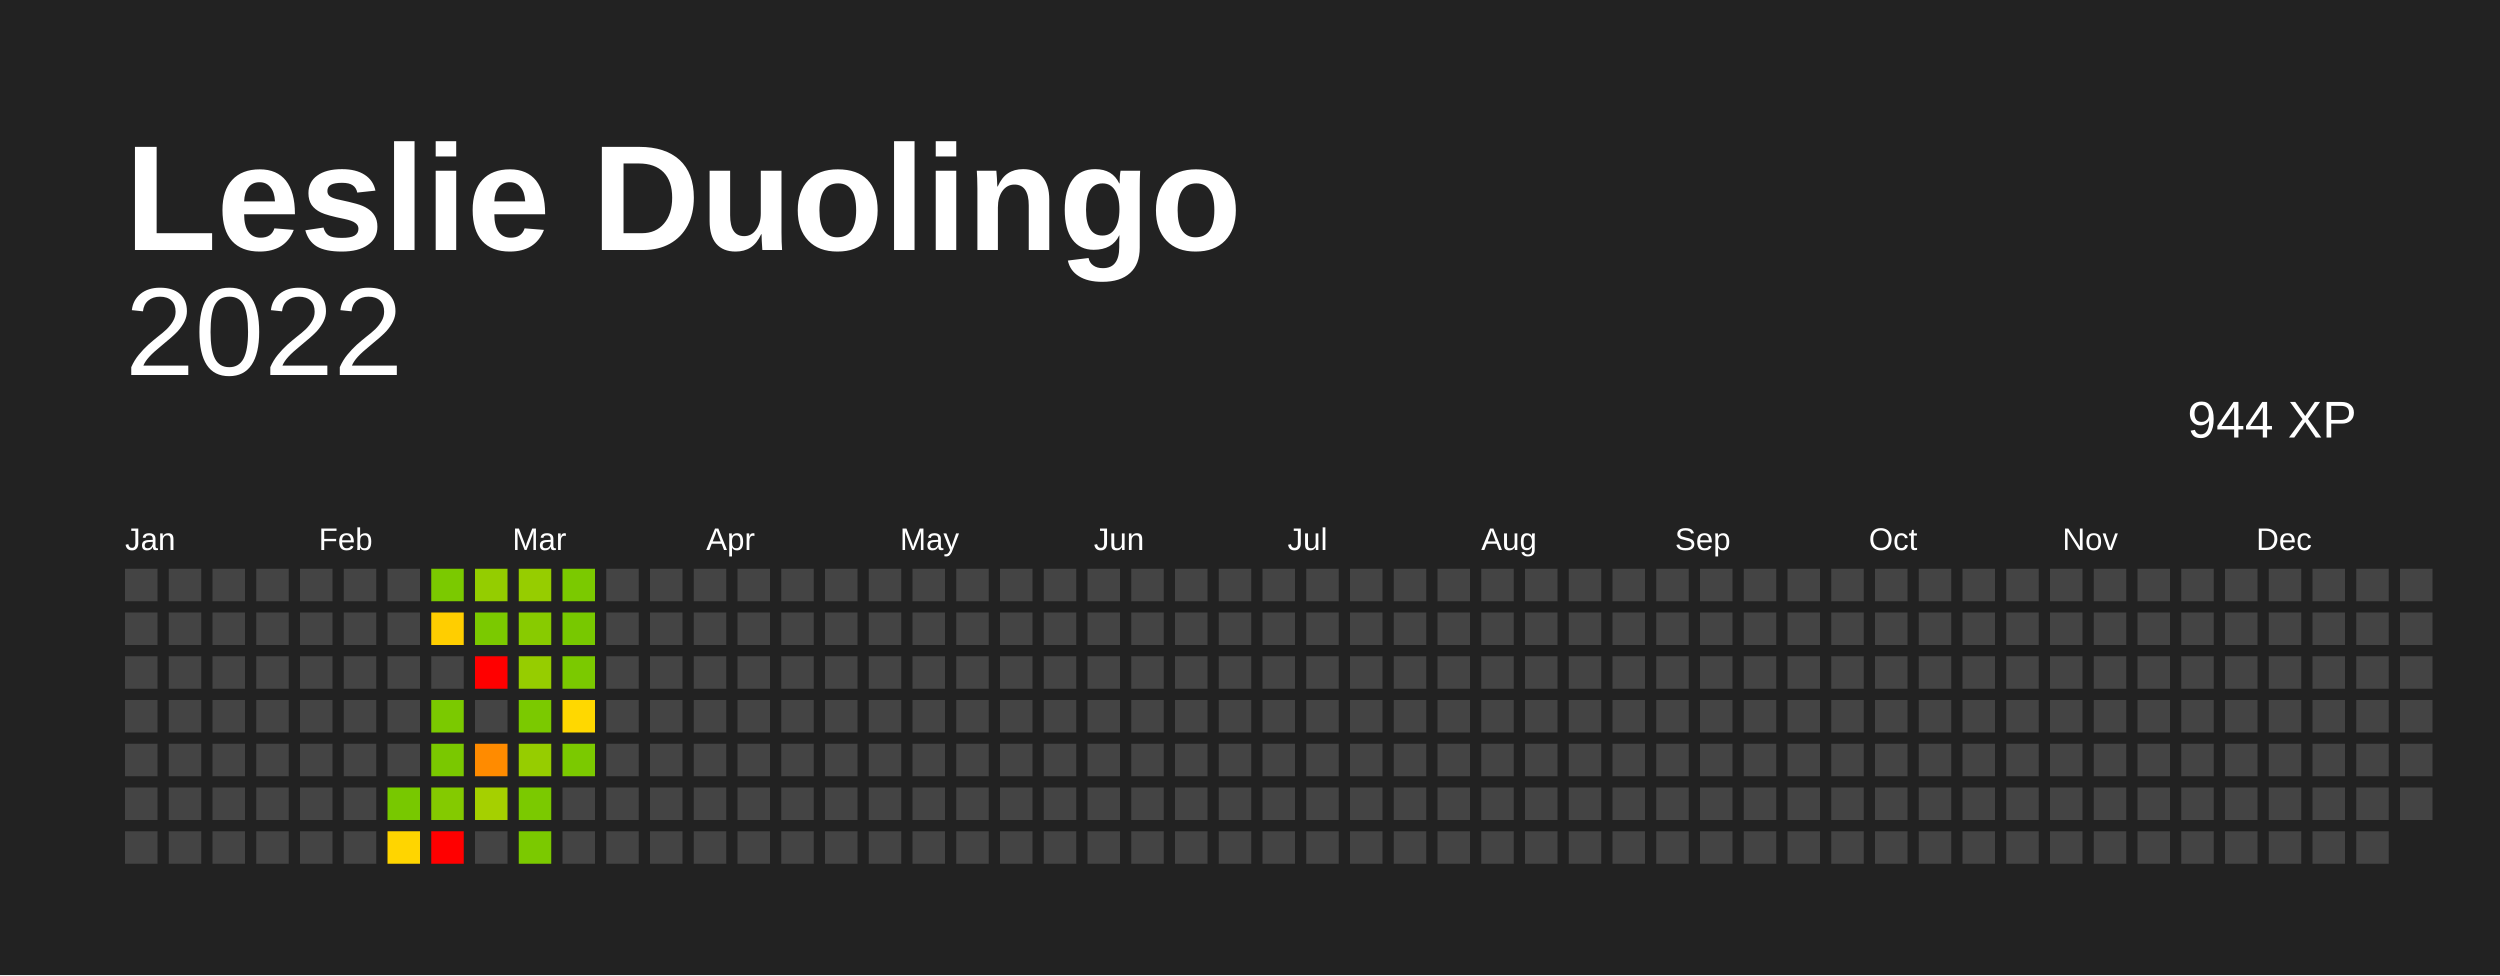
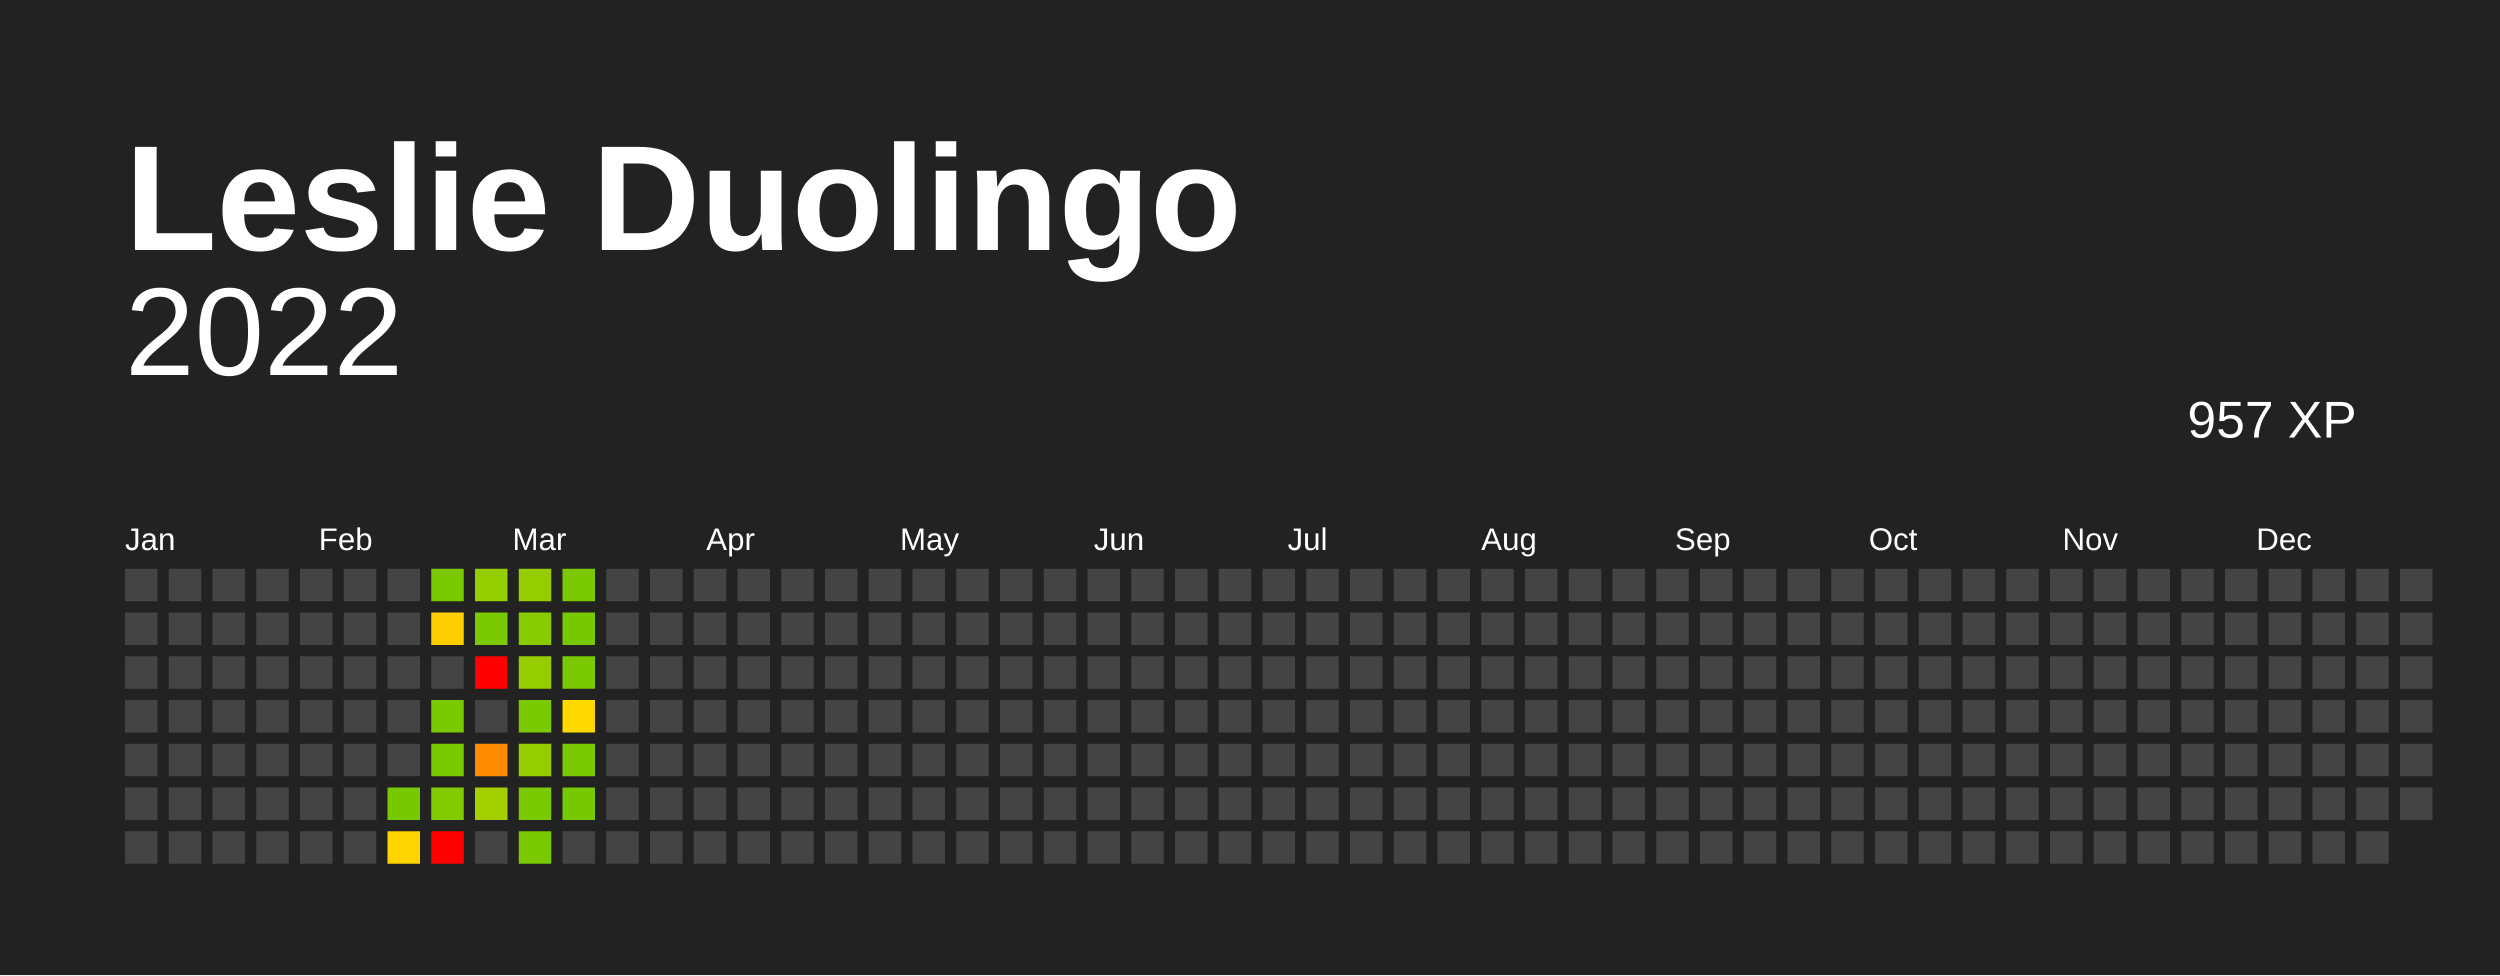
<svg xmlns="http://www.w3.org/2000/svg" baseProfile="full" height="78mm" version="1.1" viewBox="0,0,200,78" width="200mm">
  <defs />
  <rect fill="#222222" height="78" width="200" x="0" y="0" />
  <text fill="#FFFFFF" style="font-size:12px; font-family:Arial; font-weight:bold;" x="10" y="20">Leslie Duolingo</text>
  <text alignment-baseline="hanging" fill="#FFFFFF" style="font-size:10.0px; font-family:Arial;" x="10" y="30">2022</text>
-   <text alignment-baseline="hanging" fill="#FFFFFF" style="font-size:4.125px; font-family:Arial;" x="175" y="35">944 XP</text>
+   <text alignment-baseline="hanging" fill="#FFFFFF" style="font-size:4.125px; font-family:Arial;" x="175" y="35">957 XP</text>
  <text fill="#FFFFFF" style="font-size:2.5px; font-family:Arial" x="10.0" y="44">Jan</text>
  <text fill="#FFFFFF" style="font-size:2.5px; font-family:Arial" x="25.5" y="44">Feb</text>
  <text fill="#FFFFFF" style="font-size:2.5px; font-family:Arial" x="41.0" y="44">Mar</text>
  <text fill="#FFFFFF" style="font-size:2.5px; font-family:Arial" x="56.5" y="44">Apr</text>
  <text fill="#FFFFFF" style="font-size:2.5px; font-family:Arial" x="72.0" y="44">May</text>
  <text fill="#FFFFFF" style="font-size:2.5px; font-family:Arial" x="87.5" y="44">Jun</text>
  <text fill="#FFFFFF" style="font-size:2.5px; font-family:Arial" x="103.0" y="44">Jul</text>
  <text fill="#FFFFFF" style="font-size:2.5px; font-family:Arial" x="118.5" y="44">Aug</text>
  <text fill="#FFFFFF" style="font-size:2.5px; font-family:Arial" x="134.0" y="44">Sep</text>
  <text fill="#FFFFFF" style="font-size:2.5px; font-family:Arial" x="149.5" y="44">Oct</text>
  <text fill="#FFFFFF" style="font-size:2.5px; font-family:Arial" x="165.0" y="44">Nov</text>
  <text fill="#FFFFFF" style="font-size:2.5px; font-family:Arial" x="180.5" y="44">Dec</text>
  <rect fill="#444444" height="2.6" width="2.6" x="10.0" y="45.5" />
  <rect fill="#444444" height="2.6" width="2.6" x="10.0" y="49.0" />
  <rect fill="#444444" height="2.6" width="2.6" x="10.0" y="52.5" />
  <rect fill="#444444" height="2.6" width="2.6" x="10.0" y="56.0" />
  <rect fill="#444444" height="2.6" width="2.6" x="10.0" y="59.5" />
  <rect fill="#444444" height="2.6" width="2.6" x="10.0" y="63.0" />
  <rect fill="#444444" height="2.6" width="2.6" x="10.0" y="66.5" />
  <rect fill="#444444" height="2.6" width="2.6" x="13.5" y="45.5" />
  <rect fill="#444444" height="2.6" width="2.6" x="13.5" y="49.0" />
  <rect fill="#444444" height="2.6" width="2.6" x="13.5" y="52.5" />
  <rect fill="#444444" height="2.6" width="2.6" x="13.5" y="56.0" />
  <rect fill="#444444" height="2.6" width="2.6" x="13.5" y="59.5" />
  <rect fill="#444444" height="2.6" width="2.6" x="13.5" y="63.0" />
  <rect fill="#444444" height="2.6" width="2.6" x="13.5" y="66.5" />
  <rect fill="#444444" height="2.6" width="2.6" x="17.0" y="45.5" />
  <rect fill="#444444" height="2.6" width="2.6" x="17.0" y="49.0" />
  <rect fill="#444444" height="2.6" width="2.6" x="17.0" y="52.5" />
  <rect fill="#444444" height="2.6" width="2.6" x="17.0" y="56.0" />
  <rect fill="#444444" height="2.6" width="2.6" x="17.0" y="59.5" />
  <rect fill="#444444" height="2.6" width="2.6" x="17.0" y="63.0" />
  <rect fill="#444444" height="2.6" width="2.6" x="17.0" y="66.5" />
  <rect fill="#444444" height="2.6" width="2.6" x="20.5" y="45.5" />
  <rect fill="#444444" height="2.6" width="2.6" x="20.5" y="49.0" />
  <rect fill="#444444" height="2.6" width="2.6" x="20.5" y="52.5" />
  <rect fill="#444444" height="2.6" width="2.6" x="20.5" y="56.0" />
  <rect fill="#444444" height="2.6" width="2.6" x="20.5" y="59.5" />
  <rect fill="#444444" height="2.6" width="2.6" x="20.5" y="63.0" />
  <rect fill="#444444" height="2.6" width="2.6" x="20.5" y="66.5" />
  <rect fill="#444444" height="2.6" width="2.6" x="24.0" y="45.5" />
  <rect fill="#444444" height="2.6" width="2.6" x="24.0" y="49.0" />
  <rect fill="#444444" height="2.6" width="2.6" x="24.0" y="52.5" />
  <rect fill="#444444" height="2.6" width="2.6" x="24.0" y="56.0" />
  <rect fill="#444444" height="2.6" width="2.6" x="24.0" y="59.5" />
  <rect fill="#444444" height="2.6" width="2.6" x="24.0" y="63.0" />
  <rect fill="#444444" height="2.6" width="2.6" x="24.0" y="66.5" />
  <rect fill="#444444" height="2.6" width="2.6" x="27.5" y="45.5" />
  <rect fill="#444444" height="2.6" width="2.6" x="27.5" y="49.0" />
  <rect fill="#444444" height="2.6" width="2.6" x="27.5" y="52.5" />
  <rect fill="#444444" height="2.6" width="2.6" x="27.5" y="56.0" />
  <rect fill="#444444" height="2.6" width="2.6" x="27.5" y="59.5" />
  <rect fill="#444444" height="2.6" width="2.6" x="27.5" y="63.0" />
  <rect fill="#444444" height="2.6" width="2.6" x="27.5" y="66.5" />
  <rect fill="#444444" height="2.6" width="2.6" x="31.0" y="45.5" />
  <rect fill="#444444" height="2.6" width="2.6" x="31.0" y="49.0" />
  <rect fill="#444444" height="2.6" width="2.6" x="31.0" y="52.5" />
  <rect fill="#444444" height="2.6" width="2.6" x="31.0" y="56.0" />
  <rect fill="#444444" height="2.6" width="2.6" x="31.0" y="59.5" />
  <rect fill="#78c800" height="2.6" width="2.6" x="31.0" y="63.0" />
  <rect fill="#ffd500" height="2.6" width="2.6" x="31.0" y="66.5" />
  <rect fill="#7bc900" height="2.6" width="2.6" x="34.5" y="45.5" />
  <rect fill="#ffce00" height="2.6" width="2.6" x="34.5" y="49.0" />
  <rect fill="#444444" height="2.6" width="2.6" x="34.5" y="52.5" />
  <rect fill="#7bc900" height="2.6" width="2.6" x="34.5" y="56.0" />
  <rect fill="#7ac800" height="2.6" width="2.6" x="34.5" y="59.5" />
  <rect fill="#84ca00" height="2.6" width="2.6" x="34.5" y="63.0" />
  <rect fill="red" height="2.6" width="2.6" x="34.5" y="66.5" />
  <rect fill="#94cd00" height="2.6" width="2.6" x="38.0" y="45.5" />
  <rect fill="#7bc900" height="2.6" width="2.6" x="38.0" y="49.0" />
  <rect fill="red" height="2.6" width="2.6" x="38.0" y="52.5" />
  <rect fill="#444444" height="2.6" width="2.6" x="38.0" y="56.0" />
  <rect fill="#ff8b00" height="2.6" width="2.6" x="38.0" y="59.5" />
  <rect fill="#a5d000" height="2.6" width="2.6" x="38.0" y="63.0" />
  <rect fill="#444444" height="2.6" width="2.6" x="38.0" y="66.5" />
  <rect fill="#96cd00" height="2.6" width="2.6" x="41.5" y="45.5" />
  <rect fill="#88cb00" height="2.6" width="2.6" x="41.5" y="49.0" />
  <rect fill="#96cd00" height="2.6" width="2.6" x="41.5" y="52.5" />
  <rect fill="#7bc900" height="2.6" width="2.6" x="41.5" y="56.0" />
  <rect fill="#96cd00" height="2.6" width="2.6" x="41.5" y="59.5" />
  <rect fill="#7bc900" height="2.6" width="2.6" x="41.5" y="63.0" />
  <rect fill="#7bc900" height="2.6" width="2.6" x="41.5" y="66.5" />
  <rect fill="#7bc900" height="2.6" width="2.6" x="45.0" y="45.5" />
  <rect fill="#78c800" height="2.6" width="2.6" x="45.0" y="49.0" />
  <rect fill="#7bc900" height="2.6" width="2.6" x="45.0" y="52.5" />
  <rect fill="#ffd800" height="2.6" width="2.6" x="45.0" y="56.0" />
  <rect fill="#7bc900" height="2.6" width="2.6" x="45.0" y="59.5" />
-   <rect fill="#444444" height="2.6" width="2.6" x="45.0" y="63.0" />
+   <rect fill="#78c800" height="2.6" width="2.6" x="45.0" y="63.0" />
  <rect fill="#444444" height="2.6" width="2.6" x="45.0" y="66.5" />
  <rect fill="#444444" height="2.6" width="2.6" x="48.5" y="45.5" />
  <rect fill="#444444" height="2.6" width="2.6" x="48.5" y="49.0" />
  <rect fill="#444444" height="2.6" width="2.6" x="48.5" y="52.5" />
  <rect fill="#444444" height="2.6" width="2.6" x="48.5" y="56.0" />
  <rect fill="#444444" height="2.6" width="2.6" x="48.5" y="59.5" />
  <rect fill="#444444" height="2.6" width="2.6" x="48.5" y="63.0" />
  <rect fill="#444444" height="2.6" width="2.6" x="48.5" y="66.5" />
  <rect fill="#444444" height="2.6" width="2.6" x="52.0" y="45.5" />
  <rect fill="#444444" height="2.6" width="2.6" x="52.0" y="49.0" />
  <rect fill="#444444" height="2.6" width="2.6" x="52.0" y="52.5" />
  <rect fill="#444444" height="2.6" width="2.6" x="52.0" y="56.0" />
  <rect fill="#444444" height="2.6" width="2.6" x="52.0" y="59.5" />
  <rect fill="#444444" height="2.6" width="2.6" x="52.0" y="63.0" />
  <rect fill="#444444" height="2.6" width="2.6" x="52.0" y="66.5" />
  <rect fill="#444444" height="2.6" width="2.6" x="55.5" y="45.5" />
  <rect fill="#444444" height="2.6" width="2.6" x="55.5" y="49.0" />
  <rect fill="#444444" height="2.6" width="2.6" x="55.5" y="52.5" />
  <rect fill="#444444" height="2.6" width="2.6" x="55.5" y="56.0" />
  <rect fill="#444444" height="2.6" width="2.6" x="55.5" y="59.5" />
  <rect fill="#444444" height="2.6" width="2.6" x="55.5" y="63.0" />
  <rect fill="#444444" height="2.6" width="2.6" x="55.5" y="66.5" />
  <rect fill="#444444" height="2.6" width="2.6" x="59.0" y="45.5" />
  <rect fill="#444444" height="2.6" width="2.6" x="59.0" y="49.0" />
  <rect fill="#444444" height="2.6" width="2.6" x="59.0" y="52.5" />
  <rect fill="#444444" height="2.6" width="2.6" x="59.0" y="56.0" />
  <rect fill="#444444" height="2.6" width="2.6" x="59.0" y="59.5" />
  <rect fill="#444444" height="2.6" width="2.6" x="59.0" y="63.0" />
  <rect fill="#444444" height="2.6" width="2.6" x="59.0" y="66.5" />
  <rect fill="#444444" height="2.6" width="2.6" x="62.5" y="45.5" />
  <rect fill="#444444" height="2.6" width="2.6" x="62.5" y="49.0" />
  <rect fill="#444444" height="2.6" width="2.6" x="62.5" y="52.5" />
  <rect fill="#444444" height="2.6" width="2.6" x="62.5" y="56.0" />
  <rect fill="#444444" height="2.6" width="2.6" x="62.5" y="59.5" />
  <rect fill="#444444" height="2.6" width="2.6" x="62.5" y="63.0" />
  <rect fill="#444444" height="2.6" width="2.6" x="62.5" y="66.5" />
  <rect fill="#444444" height="2.6" width="2.6" x="66.0" y="45.5" />
  <rect fill="#444444" height="2.6" width="2.6" x="66.0" y="49.0" />
  <rect fill="#444444" height="2.6" width="2.6" x="66.0" y="52.5" />
  <rect fill="#444444" height="2.6" width="2.6" x="66.0" y="56.0" />
  <rect fill="#444444" height="2.6" width="2.6" x="66.0" y="59.5" />
  <rect fill="#444444" height="2.6" width="2.6" x="66.0" y="63.0" />
  <rect fill="#444444" height="2.6" width="2.6" x="66.0" y="66.5" />
  <rect fill="#444444" height="2.6" width="2.6" x="69.5" y="45.5" />
  <rect fill="#444444" height="2.6" width="2.6" x="69.5" y="49.0" />
  <rect fill="#444444" height="2.6" width="2.6" x="69.5" y="52.5" />
  <rect fill="#444444" height="2.6" width="2.6" x="69.5" y="56.0" />
  <rect fill="#444444" height="2.6" width="2.6" x="69.5" y="59.5" />
  <rect fill="#444444" height="2.6" width="2.6" x="69.5" y="63.0" />
  <rect fill="#444444" height="2.6" width="2.6" x="69.5" y="66.5" />
  <rect fill="#444444" height="2.6" width="2.6" x="73.0" y="45.5" />
  <rect fill="#444444" height="2.6" width="2.6" x="73.0" y="49.0" />
  <rect fill="#444444" height="2.6" width="2.6" x="73.0" y="52.5" />
  <rect fill="#444444" height="2.6" width="2.6" x="73.0" y="56.0" />
  <rect fill="#444444" height="2.6" width="2.6" x="73.0" y="59.5" />
  <rect fill="#444444" height="2.6" width="2.6" x="73.0" y="63.0" />
  <rect fill="#444444" height="2.6" width="2.6" x="73.0" y="66.5" />
  <rect fill="#444444" height="2.6" width="2.6" x="76.5" y="45.5" />
  <rect fill="#444444" height="2.6" width="2.6" x="76.5" y="49.0" />
  <rect fill="#444444" height="2.6" width="2.6" x="76.5" y="52.5" />
  <rect fill="#444444" height="2.6" width="2.6" x="76.5" y="56.0" />
  <rect fill="#444444" height="2.6" width="2.6" x="76.5" y="59.5" />
  <rect fill="#444444" height="2.6" width="2.6" x="76.5" y="63.0" />
  <rect fill="#444444" height="2.6" width="2.6" x="76.5" y="66.5" />
  <rect fill="#444444" height="2.6" width="2.6" x="80.0" y="45.5" />
  <rect fill="#444444" height="2.6" width="2.6" x="80.0" y="49.0" />
  <rect fill="#444444" height="2.6" width="2.6" x="80.0" y="52.5" />
  <rect fill="#444444" height="2.6" width="2.6" x="80.0" y="56.0" />
  <rect fill="#444444" height="2.6" width="2.6" x="80.0" y="59.5" />
  <rect fill="#444444" height="2.6" width="2.6" x="80.0" y="63.0" />
  <rect fill="#444444" height="2.6" width="2.6" x="80.0" y="66.5" />
  <rect fill="#444444" height="2.6" width="2.6" x="83.5" y="45.5" />
  <rect fill="#444444" height="2.6" width="2.6" x="83.5" y="49.0" />
  <rect fill="#444444" height="2.6" width="2.6" x="83.5" y="52.5" />
  <rect fill="#444444" height="2.6" width="2.6" x="83.5" y="56.0" />
  <rect fill="#444444" height="2.6" width="2.6" x="83.5" y="59.5" />
  <rect fill="#444444" height="2.6" width="2.6" x="83.5" y="63.0" />
  <rect fill="#444444" height="2.6" width="2.6" x="83.5" y="66.5" />
  <rect fill="#444444" height="2.6" width="2.6" x="87.0" y="45.5" />
  <rect fill="#444444" height="2.6" width="2.6" x="87.0" y="49.0" />
  <rect fill="#444444" height="2.6" width="2.6" x="87.0" y="52.5" />
  <rect fill="#444444" height="2.6" width="2.6" x="87.0" y="56.0" />
  <rect fill="#444444" height="2.6" width="2.6" x="87.0" y="59.5" />
  <rect fill="#444444" height="2.6" width="2.6" x="87.0" y="63.0" />
  <rect fill="#444444" height="2.6" width="2.6" x="87.0" y="66.5" />
  <rect fill="#444444" height="2.6" width="2.6" x="90.5" y="45.5" />
  <rect fill="#444444" height="2.6" width="2.6" x="90.5" y="49.0" />
  <rect fill="#444444" height="2.6" width="2.6" x="90.5" y="52.5" />
  <rect fill="#444444" height="2.6" width="2.6" x="90.5" y="56.0" />
  <rect fill="#444444" height="2.6" width="2.6" x="90.5" y="59.5" />
  <rect fill="#444444" height="2.6" width="2.6" x="90.5" y="63.0" />
  <rect fill="#444444" height="2.6" width="2.6" x="90.5" y="66.5" />
  <rect fill="#444444" height="2.6" width="2.6" x="94.0" y="45.5" />
  <rect fill="#444444" height="2.6" width="2.6" x="94.0" y="49.0" />
  <rect fill="#444444" height="2.6" width="2.6" x="94.0" y="52.5" />
  <rect fill="#444444" height="2.6" width="2.6" x="94.0" y="56.0" />
  <rect fill="#444444" height="2.6" width="2.6" x="94.0" y="59.5" />
  <rect fill="#444444" height="2.6" width="2.6" x="94.0" y="63.0" />
  <rect fill="#444444" height="2.6" width="2.6" x="94.0" y="66.5" />
  <rect fill="#444444" height="2.6" width="2.6" x="97.5" y="45.5" />
  <rect fill="#444444" height="2.6" width="2.6" x="97.5" y="49.0" />
  <rect fill="#444444" height="2.6" width="2.6" x="97.5" y="52.5" />
  <rect fill="#444444" height="2.6" width="2.6" x="97.5" y="56.0" />
  <rect fill="#444444" height="2.6" width="2.6" x="97.5" y="59.5" />
  <rect fill="#444444" height="2.6" width="2.6" x="97.5" y="63.0" />
  <rect fill="#444444" height="2.6" width="2.6" x="97.5" y="66.5" />
  <rect fill="#444444" height="2.6" width="2.6" x="101.0" y="45.5" />
  <rect fill="#444444" height="2.6" width="2.6" x="101.0" y="49.0" />
  <rect fill="#444444" height="2.6" width="2.6" x="101.0" y="52.5" />
  <rect fill="#444444" height="2.6" width="2.6" x="101.0" y="56.0" />
  <rect fill="#444444" height="2.6" width="2.6" x="101.0" y="59.5" />
  <rect fill="#444444" height="2.6" width="2.6" x="101.0" y="63.0" />
  <rect fill="#444444" height="2.6" width="2.6" x="101.0" y="66.5" />
  <rect fill="#444444" height="2.6" width="2.6" x="104.5" y="45.5" />
  <rect fill="#444444" height="2.6" width="2.6" x="104.5" y="49.0" />
  <rect fill="#444444" height="2.6" width="2.6" x="104.5" y="52.5" />
  <rect fill="#444444" height="2.6" width="2.6" x="104.5" y="56.0" />
  <rect fill="#444444" height="2.6" width="2.6" x="104.5" y="59.5" />
  <rect fill="#444444" height="2.6" width="2.6" x="104.5" y="63.0" />
  <rect fill="#444444" height="2.6" width="2.6" x="104.5" y="66.5" />
  <rect fill="#444444" height="2.6" width="2.6" x="108.0" y="45.5" />
  <rect fill="#444444" height="2.6" width="2.6" x="108.0" y="49.0" />
  <rect fill="#444444" height="2.6" width="2.6" x="108.0" y="52.5" />
  <rect fill="#444444" height="2.6" width="2.6" x="108.0" y="56.0" />
  <rect fill="#444444" height="2.6" width="2.6" x="108.0" y="59.5" />
  <rect fill="#444444" height="2.6" width="2.6" x="108.0" y="63.0" />
  <rect fill="#444444" height="2.6" width="2.6" x="108.0" y="66.5" />
  <rect fill="#444444" height="2.6" width="2.6" x="111.5" y="45.5" />
  <rect fill="#444444" height="2.6" width="2.6" x="111.5" y="49.0" />
  <rect fill="#444444" height="2.6" width="2.6" x="111.5" y="52.5" />
  <rect fill="#444444" height="2.6" width="2.6" x="111.5" y="56.0" />
  <rect fill="#444444" height="2.6" width="2.6" x="111.5" y="59.5" />
  <rect fill="#444444" height="2.6" width="2.6" x="111.5" y="63.0" />
  <rect fill="#444444" height="2.6" width="2.6" x="111.5" y="66.5" />
  <rect fill="#444444" height="2.6" width="2.6" x="115.0" y="45.5" />
  <rect fill="#444444" height="2.6" width="2.6" x="115.0" y="49.0" />
  <rect fill="#444444" height="2.6" width="2.6" x="115.0" y="52.5" />
  <rect fill="#444444" height="2.6" width="2.6" x="115.0" y="56.0" />
  <rect fill="#444444" height="2.6" width="2.6" x="115.0" y="59.5" />
  <rect fill="#444444" height="2.6" width="2.6" x="115.0" y="63.0" />
  <rect fill="#444444" height="2.6" width="2.6" x="115.0" y="66.5" />
  <rect fill="#444444" height="2.6" width="2.6" x="118.5" y="45.5" />
  <rect fill="#444444" height="2.6" width="2.6" x="118.5" y="49.0" />
  <rect fill="#444444" height="2.6" width="2.6" x="118.5" y="52.5" />
  <rect fill="#444444" height="2.6" width="2.6" x="118.5" y="56.0" />
  <rect fill="#444444" height="2.6" width="2.6" x="118.5" y="59.5" />
  <rect fill="#444444" height="2.6" width="2.6" x="118.5" y="63.0" />
  <rect fill="#444444" height="2.6" width="2.6" x="118.5" y="66.5" />
  <rect fill="#444444" height="2.6" width="2.6" x="122.0" y="45.5" />
  <rect fill="#444444" height="2.6" width="2.6" x="122.0" y="49.0" />
  <rect fill="#444444" height="2.6" width="2.6" x="122.0" y="52.5" />
  <rect fill="#444444" height="2.6" width="2.6" x="122.0" y="56.0" />
  <rect fill="#444444" height="2.6" width="2.6" x="122.0" y="59.5" />
  <rect fill="#444444" height="2.6" width="2.6" x="122.0" y="63.0" />
  <rect fill="#444444" height="2.6" width="2.6" x="122.0" y="66.5" />
  <rect fill="#444444" height="2.6" width="2.6" x="125.5" y="45.5" />
  <rect fill="#444444" height="2.6" width="2.6" x="125.5" y="49.0" />
  <rect fill="#444444" height="2.6" width="2.6" x="125.5" y="52.5" />
  <rect fill="#444444" height="2.6" width="2.6" x="125.5" y="56.0" />
  <rect fill="#444444" height="2.6" width="2.6" x="125.5" y="59.5" />
  <rect fill="#444444" height="2.6" width="2.6" x="125.5" y="63.0" />
  <rect fill="#444444" height="2.6" width="2.6" x="125.5" y="66.5" />
  <rect fill="#444444" height="2.6" width="2.6" x="129.0" y="45.5" />
  <rect fill="#444444" height="2.6" width="2.6" x="129.0" y="49.0" />
  <rect fill="#444444" height="2.6" width="2.6" x="129.0" y="52.5" />
  <rect fill="#444444" height="2.6" width="2.6" x="129.0" y="56.0" />
  <rect fill="#444444" height="2.6" width="2.6" x="129.0" y="59.5" />
  <rect fill="#444444" height="2.6" width="2.6" x="129.0" y="63.0" />
  <rect fill="#444444" height="2.6" width="2.6" x="129.0" y="66.5" />
  <rect fill="#444444" height="2.6" width="2.6" x="132.5" y="45.5" />
  <rect fill="#444444" height="2.6" width="2.6" x="132.5" y="49.0" />
  <rect fill="#444444" height="2.6" width="2.6" x="132.5" y="52.5" />
  <rect fill="#444444" height="2.6" width="2.6" x="132.5" y="56.0" />
  <rect fill="#444444" height="2.6" width="2.6" x="132.5" y="59.5" />
  <rect fill="#444444" height="2.6" width="2.6" x="132.5" y="63.0" />
  <rect fill="#444444" height="2.6" width="2.6" x="132.5" y="66.5" />
  <rect fill="#444444" height="2.6" width="2.6" x="136.0" y="45.5" />
  <rect fill="#444444" height="2.6" width="2.6" x="136.0" y="49.0" />
  <rect fill="#444444" height="2.6" width="2.6" x="136.0" y="52.5" />
  <rect fill="#444444" height="2.6" width="2.6" x="136.0" y="56.0" />
  <rect fill="#444444" height="2.6" width="2.6" x="136.0" y="59.5" />
  <rect fill="#444444" height="2.6" width="2.6" x="136.0" y="63.0" />
  <rect fill="#444444" height="2.6" width="2.6" x="136.0" y="66.5" />
  <rect fill="#444444" height="2.6" width="2.6" x="139.5" y="45.5" />
  <rect fill="#444444" height="2.6" width="2.6" x="139.5" y="49.0" />
  <rect fill="#444444" height="2.6" width="2.6" x="139.5" y="52.5" />
  <rect fill="#444444" height="2.6" width="2.6" x="139.5" y="56.0" />
  <rect fill="#444444" height="2.6" width="2.6" x="139.5" y="59.5" />
  <rect fill="#444444" height="2.6" width="2.6" x="139.5" y="63.0" />
  <rect fill="#444444" height="2.6" width="2.6" x="139.5" y="66.5" />
  <rect fill="#444444" height="2.6" width="2.6" x="143.0" y="45.5" />
  <rect fill="#444444" height="2.6" width="2.6" x="143.0" y="49.0" />
  <rect fill="#444444" height="2.6" width="2.6" x="143.0" y="52.5" />
  <rect fill="#444444" height="2.6" width="2.6" x="143.0" y="56.0" />
  <rect fill="#444444" height="2.6" width="2.6" x="143.0" y="59.5" />
  <rect fill="#444444" height="2.6" width="2.6" x="143.0" y="63.0" />
  <rect fill="#444444" height="2.6" width="2.6" x="143.0" y="66.5" />
  <rect fill="#444444" height="2.6" width="2.6" x="146.5" y="45.5" />
  <rect fill="#444444" height="2.6" width="2.6" x="146.5" y="49.0" />
  <rect fill="#444444" height="2.6" width="2.6" x="146.5" y="52.5" />
  <rect fill="#444444" height="2.6" width="2.6" x="146.5" y="56.0" />
  <rect fill="#444444" height="2.6" width="2.6" x="146.5" y="59.5" />
  <rect fill="#444444" height="2.6" width="2.6" x="146.5" y="63.0" />
  <rect fill="#444444" height="2.6" width="2.6" x="146.5" y="66.5" />
  <rect fill="#444444" height="2.6" width="2.6" x="150.0" y="45.5" />
  <rect fill="#444444" height="2.6" width="2.6" x="150.0" y="49.0" />
  <rect fill="#444444" height="2.6" width="2.6" x="150.0" y="52.5" />
  <rect fill="#444444" height="2.6" width="2.6" x="150.0" y="56.0" />
  <rect fill="#444444" height="2.6" width="2.6" x="150.0" y="59.5" />
  <rect fill="#444444" height="2.6" width="2.6" x="150.0" y="63.0" />
  <rect fill="#444444" height="2.6" width="2.6" x="150.0" y="66.5" />
  <rect fill="#444444" height="2.6" width="2.6" x="153.5" y="45.5" />
  <rect fill="#444444" height="2.6" width="2.6" x="153.5" y="49.0" />
  <rect fill="#444444" height="2.6" width="2.6" x="153.5" y="52.5" />
  <rect fill="#444444" height="2.6" width="2.6" x="153.5" y="56.0" />
  <rect fill="#444444" height="2.6" width="2.6" x="153.5" y="59.5" />
  <rect fill="#444444" height="2.6" width="2.6" x="153.5" y="63.0" />
  <rect fill="#444444" height="2.6" width="2.6" x="153.5" y="66.5" />
  <rect fill="#444444" height="2.6" width="2.6" x="157.0" y="45.5" />
  <rect fill="#444444" height="2.6" width="2.6" x="157.0" y="49.0" />
  <rect fill="#444444" height="2.6" width="2.6" x="157.0" y="52.5" />
  <rect fill="#444444" height="2.6" width="2.6" x="157.0" y="56.0" />
  <rect fill="#444444" height="2.6" width="2.6" x="157.0" y="59.5" />
  <rect fill="#444444" height="2.6" width="2.6" x="157.0" y="63.0" />
  <rect fill="#444444" height="2.6" width="2.6" x="157.0" y="66.5" />
  <rect fill="#444444" height="2.6" width="2.6" x="160.5" y="45.5" />
  <rect fill="#444444" height="2.6" width="2.6" x="160.5" y="49.0" />
  <rect fill="#444444" height="2.6" width="2.6" x="160.5" y="52.5" />
  <rect fill="#444444" height="2.6" width="2.6" x="160.5" y="56.0" />
  <rect fill="#444444" height="2.6" width="2.6" x="160.5" y="59.5" />
  <rect fill="#444444" height="2.6" width="2.6" x="160.5" y="63.0" />
  <rect fill="#444444" height="2.6" width="2.6" x="160.5" y="66.5" />
  <rect fill="#444444" height="2.6" width="2.6" x="164.0" y="45.5" />
  <rect fill="#444444" height="2.6" width="2.6" x="164.0" y="49.0" />
  <rect fill="#444444" height="2.6" width="2.6" x="164.0" y="52.5" />
  <rect fill="#444444" height="2.6" width="2.6" x="164.0" y="56.0" />
  <rect fill="#444444" height="2.6" width="2.6" x="164.0" y="59.5" />
  <rect fill="#444444" height="2.6" width="2.6" x="164.0" y="63.0" />
  <rect fill="#444444" height="2.6" width="2.6" x="164.0" y="66.5" />
  <rect fill="#444444" height="2.6" width="2.6" x="167.5" y="45.5" />
  <rect fill="#444444" height="2.6" width="2.6" x="167.5" y="49.0" />
  <rect fill="#444444" height="2.6" width="2.6" x="167.5" y="52.5" />
  <rect fill="#444444" height="2.6" width="2.6" x="167.5" y="56.0" />
  <rect fill="#444444" height="2.6" width="2.6" x="167.5" y="59.5" />
  <rect fill="#444444" height="2.6" width="2.6" x="167.5" y="63.0" />
  <rect fill="#444444" height="2.6" width="2.6" x="167.5" y="66.5" />
  <rect fill="#444444" height="2.6" width="2.6" x="171.0" y="45.5" />
  <rect fill="#444444" height="2.6" width="2.6" x="171.0" y="49.0" />
  <rect fill="#444444" height="2.6" width="2.6" x="171.0" y="52.5" />
  <rect fill="#444444" height="2.6" width="2.6" x="171.0" y="56.0" />
  <rect fill="#444444" height="2.6" width="2.6" x="171.0" y="59.5" />
  <rect fill="#444444" height="2.6" width="2.6" x="171.0" y="63.0" />
  <rect fill="#444444" height="2.6" width="2.6" x="171.0" y="66.5" />
  <rect fill="#444444" height="2.6" width="2.6" x="174.5" y="45.5" />
  <rect fill="#444444" height="2.6" width="2.6" x="174.5" y="49.0" />
  <rect fill="#444444" height="2.6" width="2.6" x="174.5" y="52.5" />
  <rect fill="#444444" height="2.6" width="2.6" x="174.5" y="56.0" />
  <rect fill="#444444" height="2.6" width="2.6" x="174.5" y="59.5" />
  <rect fill="#444444" height="2.6" width="2.6" x="174.5" y="63.0" />
  <rect fill="#444444" height="2.6" width="2.6" x="174.5" y="66.5" />
  <rect fill="#444444" height="2.6" width="2.6" x="178.0" y="45.5" />
  <rect fill="#444444" height="2.6" width="2.6" x="178.0" y="49.0" />
  <rect fill="#444444" height="2.6" width="2.6" x="178.0" y="52.5" />
  <rect fill="#444444" height="2.6" width="2.6" x="178.0" y="56.0" />
  <rect fill="#444444" height="2.6" width="2.6" x="178.0" y="59.5" />
  <rect fill="#444444" height="2.6" width="2.6" x="178.0" y="63.0" />
  <rect fill="#444444" height="2.6" width="2.6" x="178.0" y="66.5" />
  <rect fill="#444444" height="2.6" width="2.6" x="181.5" y="45.5" />
  <rect fill="#444444" height="2.6" width="2.6" x="181.5" y="49.0" />
  <rect fill="#444444" height="2.6" width="2.6" x="181.5" y="52.5" />
  <rect fill="#444444" height="2.6" width="2.6" x="181.5" y="56.0" />
  <rect fill="#444444" height="2.6" width="2.6" x="181.5" y="59.5" />
  <rect fill="#444444" height="2.6" width="2.6" x="181.5" y="63.0" />
  <rect fill="#444444" height="2.6" width="2.6" x="181.5" y="66.5" />
  <rect fill="#444444" height="2.6" width="2.6" x="185.0" y="45.5" />
  <rect fill="#444444" height="2.6" width="2.6" x="185.0" y="49.0" />
  <rect fill="#444444" height="2.6" width="2.6" x="185.0" y="52.5" />
  <rect fill="#444444" height="2.6" width="2.6" x="185.0" y="56.0" />
  <rect fill="#444444" height="2.6" width="2.6" x="185.0" y="59.5" />
  <rect fill="#444444" height="2.6" width="2.6" x="185.0" y="63.0" />
  <rect fill="#444444" height="2.6" width="2.6" x="185.0" y="66.5" />
  <rect fill="#444444" height="2.6" width="2.6" x="188.5" y="45.5" />
  <rect fill="#444444" height="2.6" width="2.6" x="188.5" y="49.0" />
  <rect fill="#444444" height="2.6" width="2.6" x="188.5" y="52.5" />
  <rect fill="#444444" height="2.6" width="2.6" x="188.5" y="56.0" />
  <rect fill="#444444" height="2.6" width="2.6" x="188.5" y="59.5" />
  <rect fill="#444444" height="2.6" width="2.6" x="188.5" y="63.0" />
  <rect fill="#444444" height="2.6" width="2.6" x="188.5" y="66.5" />
  <rect fill="#444444" height="2.6" width="2.6" x="192.0" y="45.5" />
  <rect fill="#444444" height="2.6" width="2.6" x="192.0" y="49.0" />
  <rect fill="#444444" height="2.6" width="2.6" x="192.0" y="52.5" />
  <rect fill="#444444" height="2.6" width="2.6" x="192.0" y="56.0" />
  <rect fill="#444444" height="2.6" width="2.6" x="192.0" y="59.5" />
  <rect fill="#444444" height="2.6" width="2.6" x="192.0" y="63.0" />
</svg>
